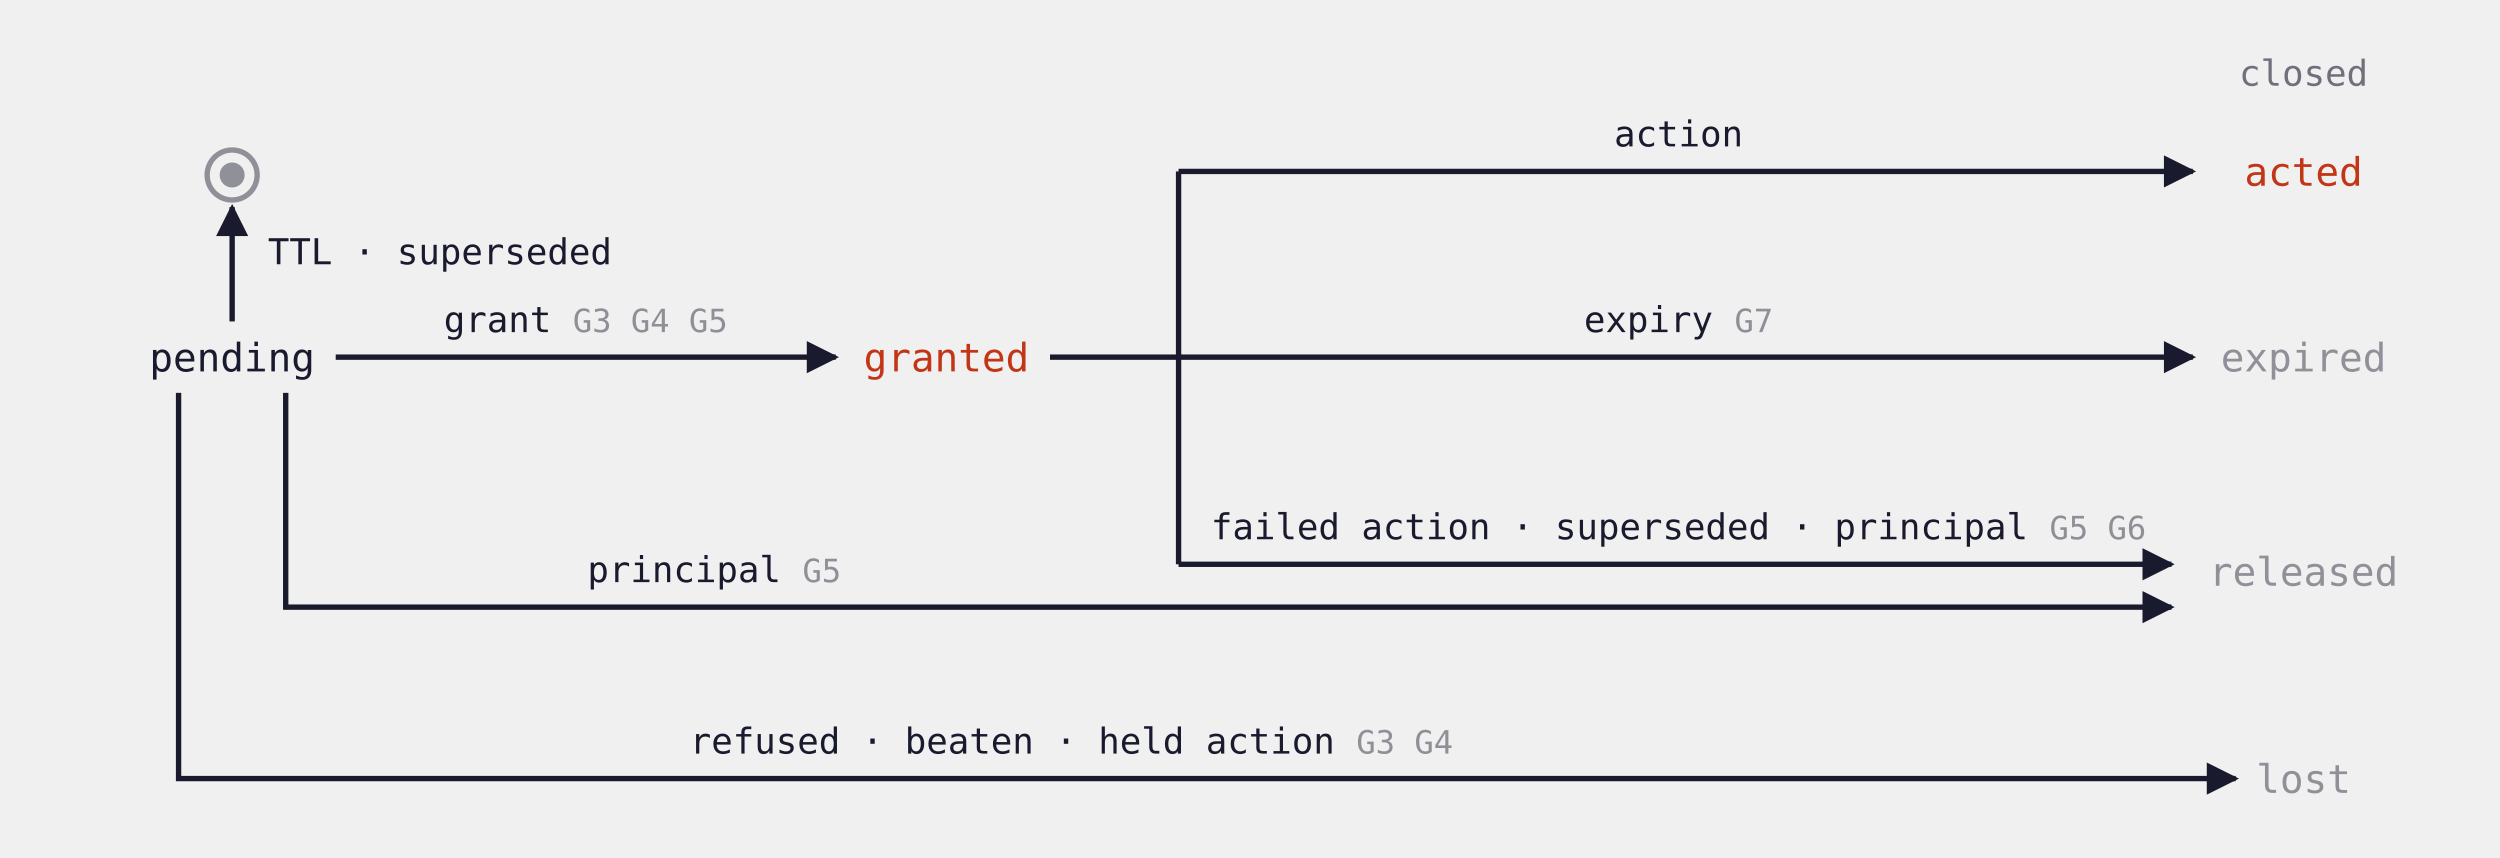
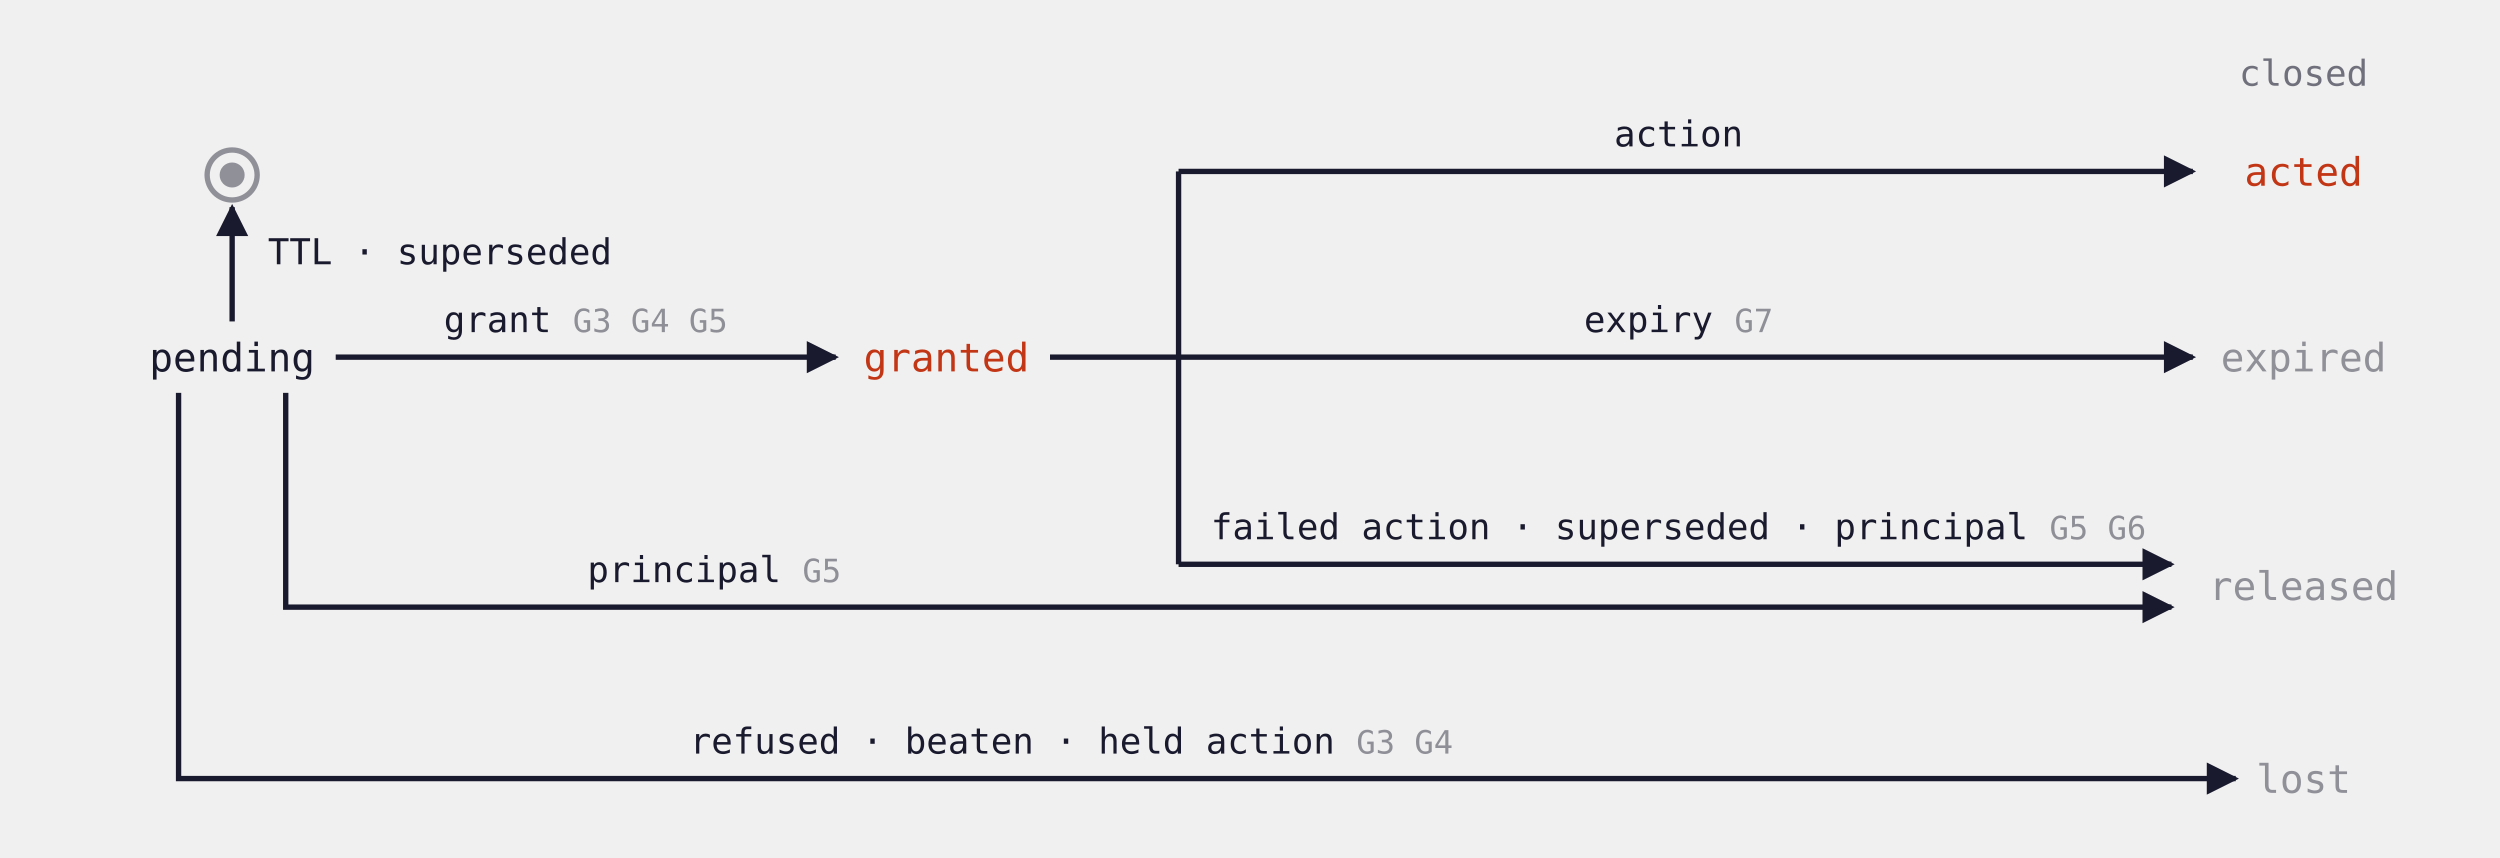
<svg xmlns="http://www.w3.org/2000/svg" viewBox="0 0 700 240" width="875" height="300" font-family="'IBM Plex Mono', monospace">
  <style>
    .fg { fill: #1a1a2e; }
    .fg-stroke { stroke: #1a1a2e; }
    .accent { fill: #c23616; }
    .accent-stroke { stroke: #c23616; }
    .arr-fill { fill: #1a1a2e; }
    .card-bg { fill: #ffffff; }
    @media (prefers-color-scheme: dark) {
      .fg { fill: #d4d4dc; }
      .fg-stroke { stroke: #d4d4dc; }
      .accent { fill: #e8664a; }
      .accent-stroke { stroke: #e8664a; }
      .arr-fill { fill: #d4d4dc; }
      .card-bg { fill: #1a1a2e; }
    }
  </style>
  <defs>
    <marker id="arr" viewBox="0 0 10 10" refX="9" refY="5" markerWidth="6" markerHeight="6" orient="auto-start-reverse">
      <path d="M 0 0 L 10 5 L 0 10 z" class="arr-fill" />
    </marker>
  </defs>
  <text x="65" y="104" font-size="11" class="fg" text-anchor="middle">pending</text>
  <text x="265" y="104" font-size="11" class="accent" text-anchor="middle">granted</text>
  <text x="645" y="24" font-size="10" class="fg" text-anchor="middle" opacity="0.6">closed</text>
  <text x="645" y="52" font-size="11" class="accent" text-anchor="middle">acted</text>
  <text x="645" y="104" font-size="11" class="fg" text-anchor="middle" opacity="0.45">expired</text>
-   <text x="645" y="164" font-size="11" class="fg" text-anchor="middle" opacity="0.45">released</text>
+   <text x="645" y="168" font-size="11" class="fg" text-anchor="middle" opacity="0.45">released</text>
  <text x="645" y="222" font-size="11" class="fg" text-anchor="middle" opacity="0.45">lost</text>
  <line x1="65" y1="90" x2="65" y2="58" class="fg-stroke" stroke-width="1.5" marker-end="url(#arr)" />
  <circle cx="65" cy="49" r="7" fill="none" class="fg-stroke" stroke-width="1.5" opacity="0.45" />
  <circle cx="65" cy="49" r="3.5" class="fg" opacity="0.45" />
  <text x="75" y="74" font-size="10" class="fg">TTL · superseded</text>
  <line x1="94" y1="100" x2="234" y2="100" class="fg-stroke" stroke-width="1.5" marker-end="url(#arr)" />
  <text x="164" y="93" font-size="10" class="fg" text-anchor="middle">grant <tspan fill-opacity="0.45" font-size="9">G3 G4 G5</tspan>
  </text>
  <line x1="294" y1="100" x2="330" y2="100" class="fg-stroke" stroke-width="1.5" />
  <line x1="330" y1="48" x2="330" y2="158" class="fg-stroke" stroke-width="1.5" />
  <line x1="330" y1="48" x2="614" y2="48" class="fg-stroke" stroke-width="1.5" marker-end="url(#arr)" />
  <text x="470" y="41" font-size="10" class="fg" text-anchor="middle">action</text>
  <line x1="330" y1="100" x2="614" y2="100" class="fg-stroke" stroke-width="1.5" marker-end="url(#arr)" />
  <text x="470" y="93" font-size="10" class="fg" text-anchor="middle">expiry <tspan fill-opacity="0.45" font-size="9">G7</tspan>
  </text>
  <line x1="330" y1="158" x2="608" y2="158" class="fg-stroke" stroke-width="1.5" marker-end="url(#arr)" />
  <text x="470" y="151" font-size="10" class="fg" text-anchor="middle">failed action · superseded · principal <tspan fill-opacity="0.45" font-size="9">G5 G6</tspan>
  </text>
  <polyline points="80,110 80,170 608,170" fill="none" class="fg-stroke" stroke-width="1.5" marker-end="url(#arr)" />
  <text x="200" y="163" font-size="10" class="fg" text-anchor="middle">principal <tspan fill-opacity="0.45" font-size="9">G5</tspan>
  </text>
  <polyline points="50,110 50,218 626,218" fill="none" class="fg-stroke" stroke-width="1.5" marker-end="url(#arr)" />
  <text x="300" y="211" font-size="10" class="fg" text-anchor="middle">refused · beaten · held action <tspan fill-opacity="0.45" font-size="9">G3 G4</tspan>
  </text>
</svg>
